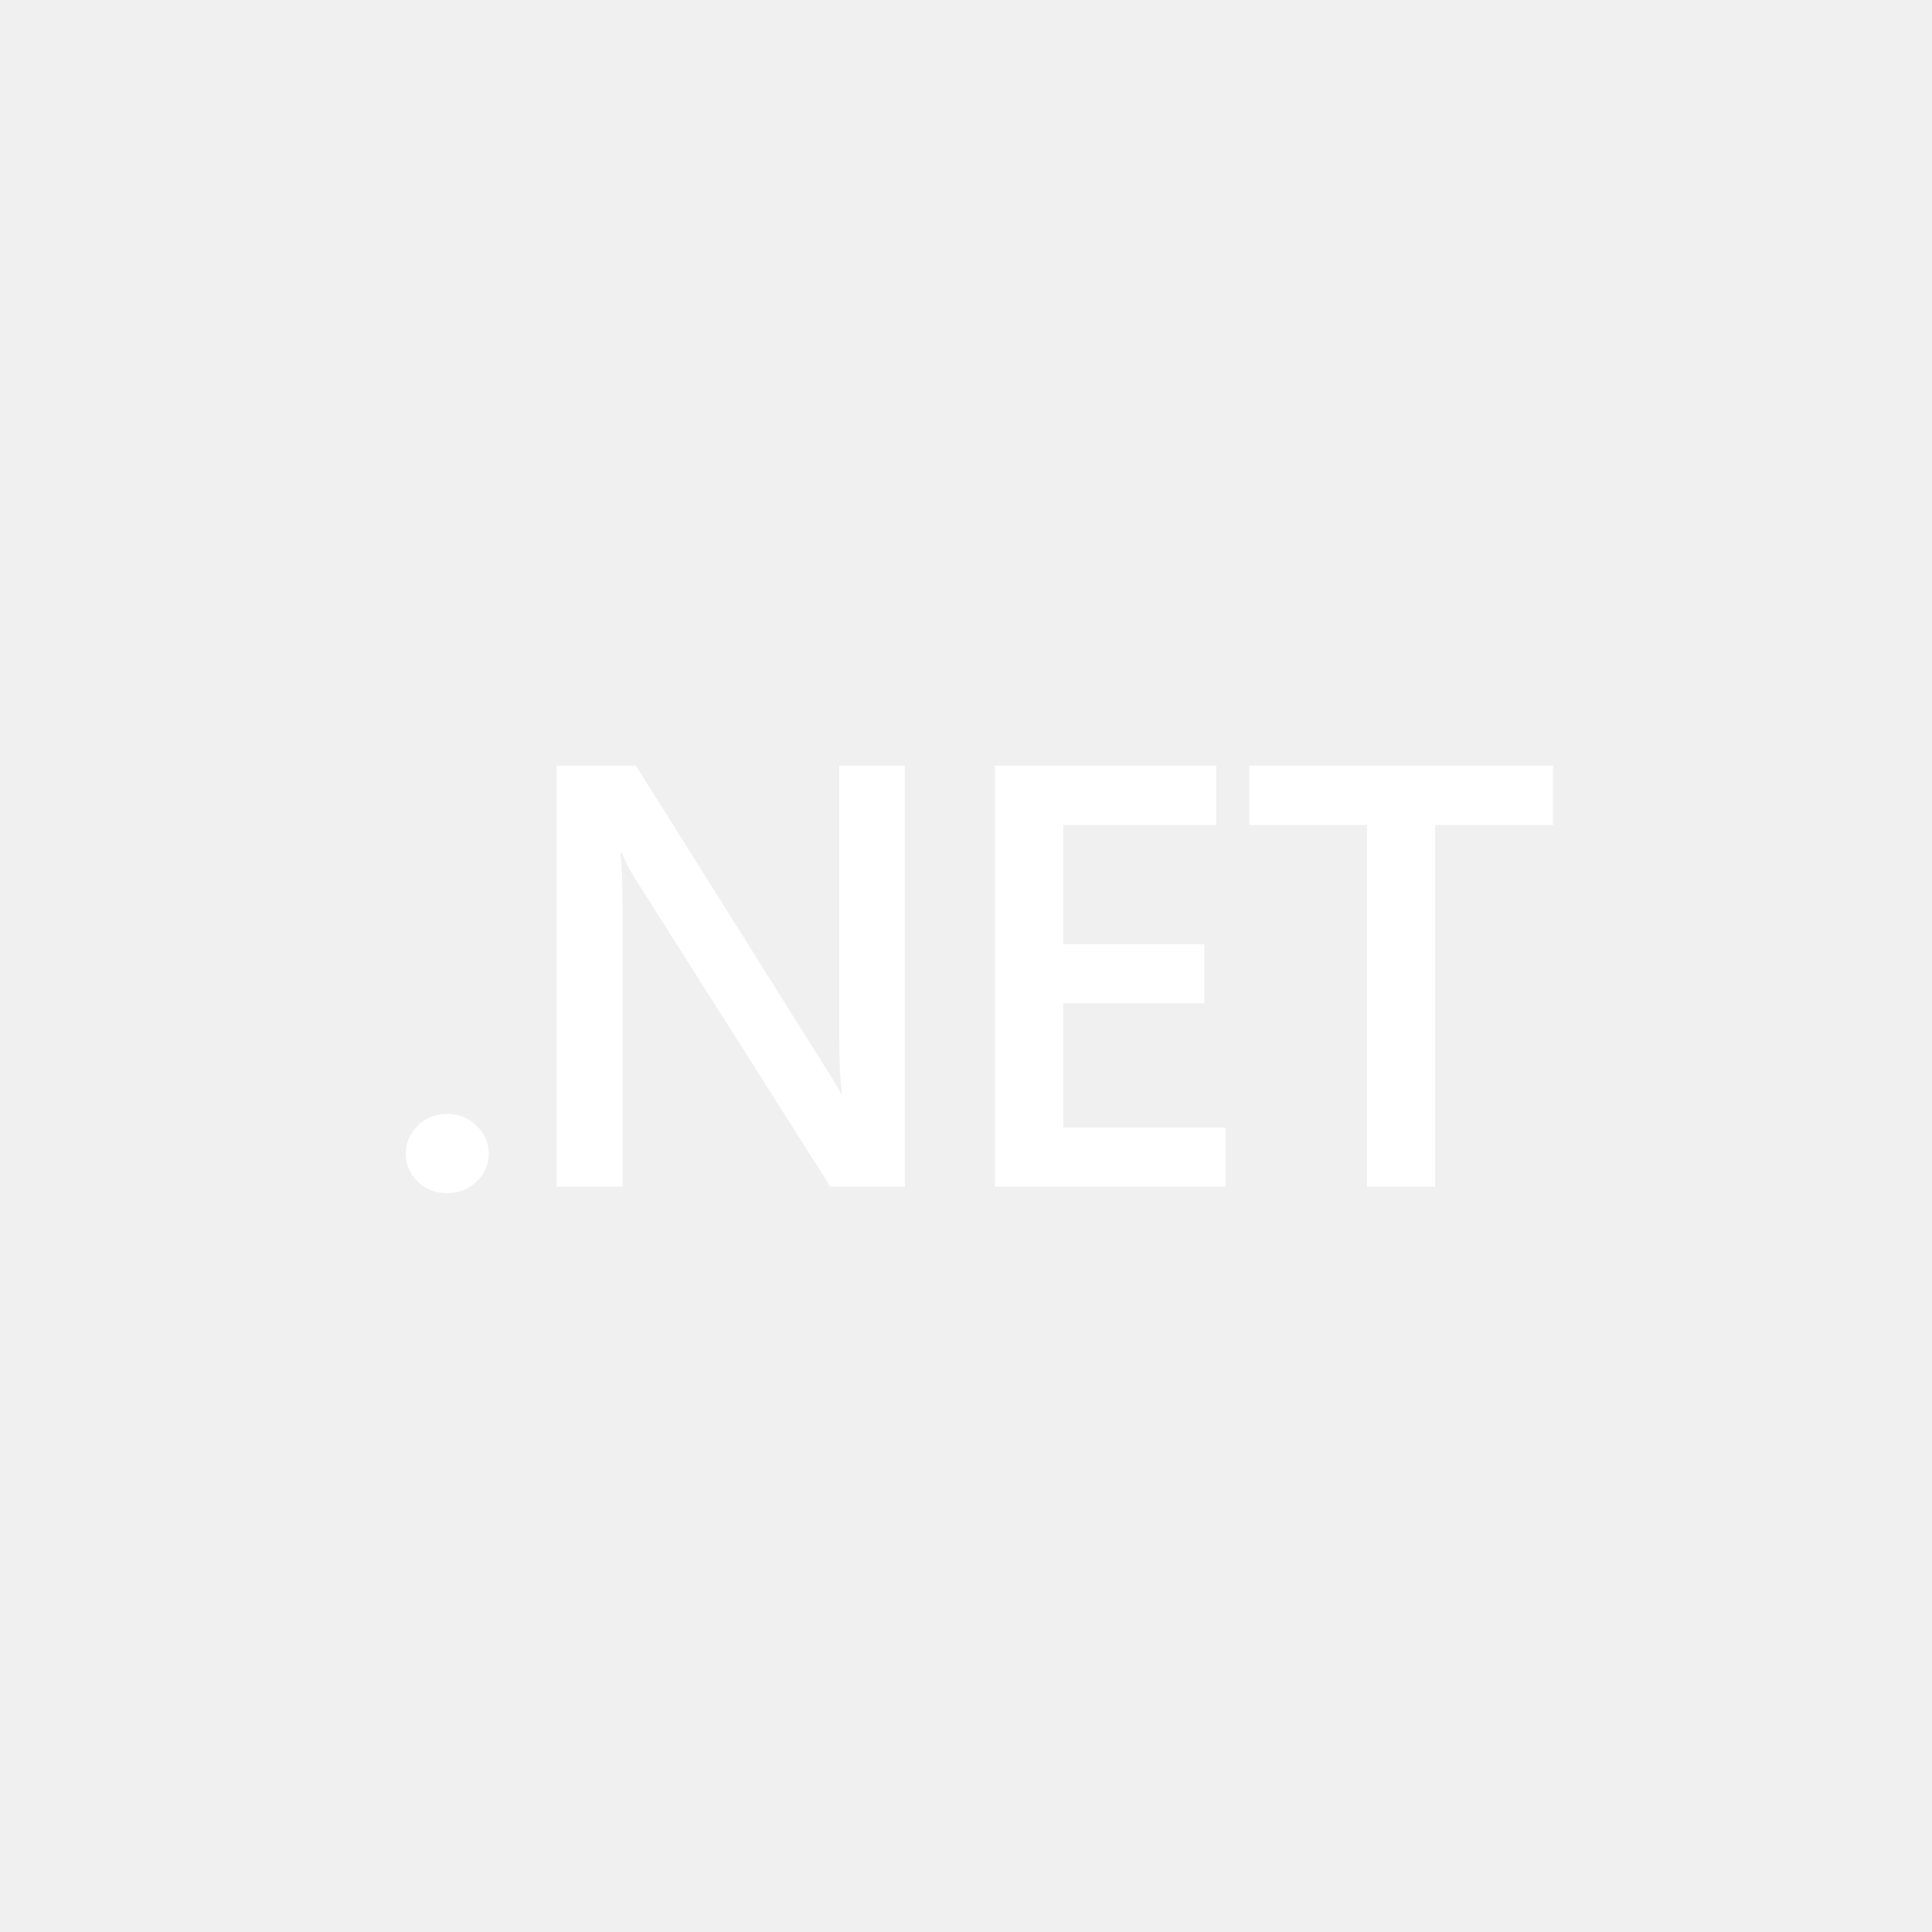
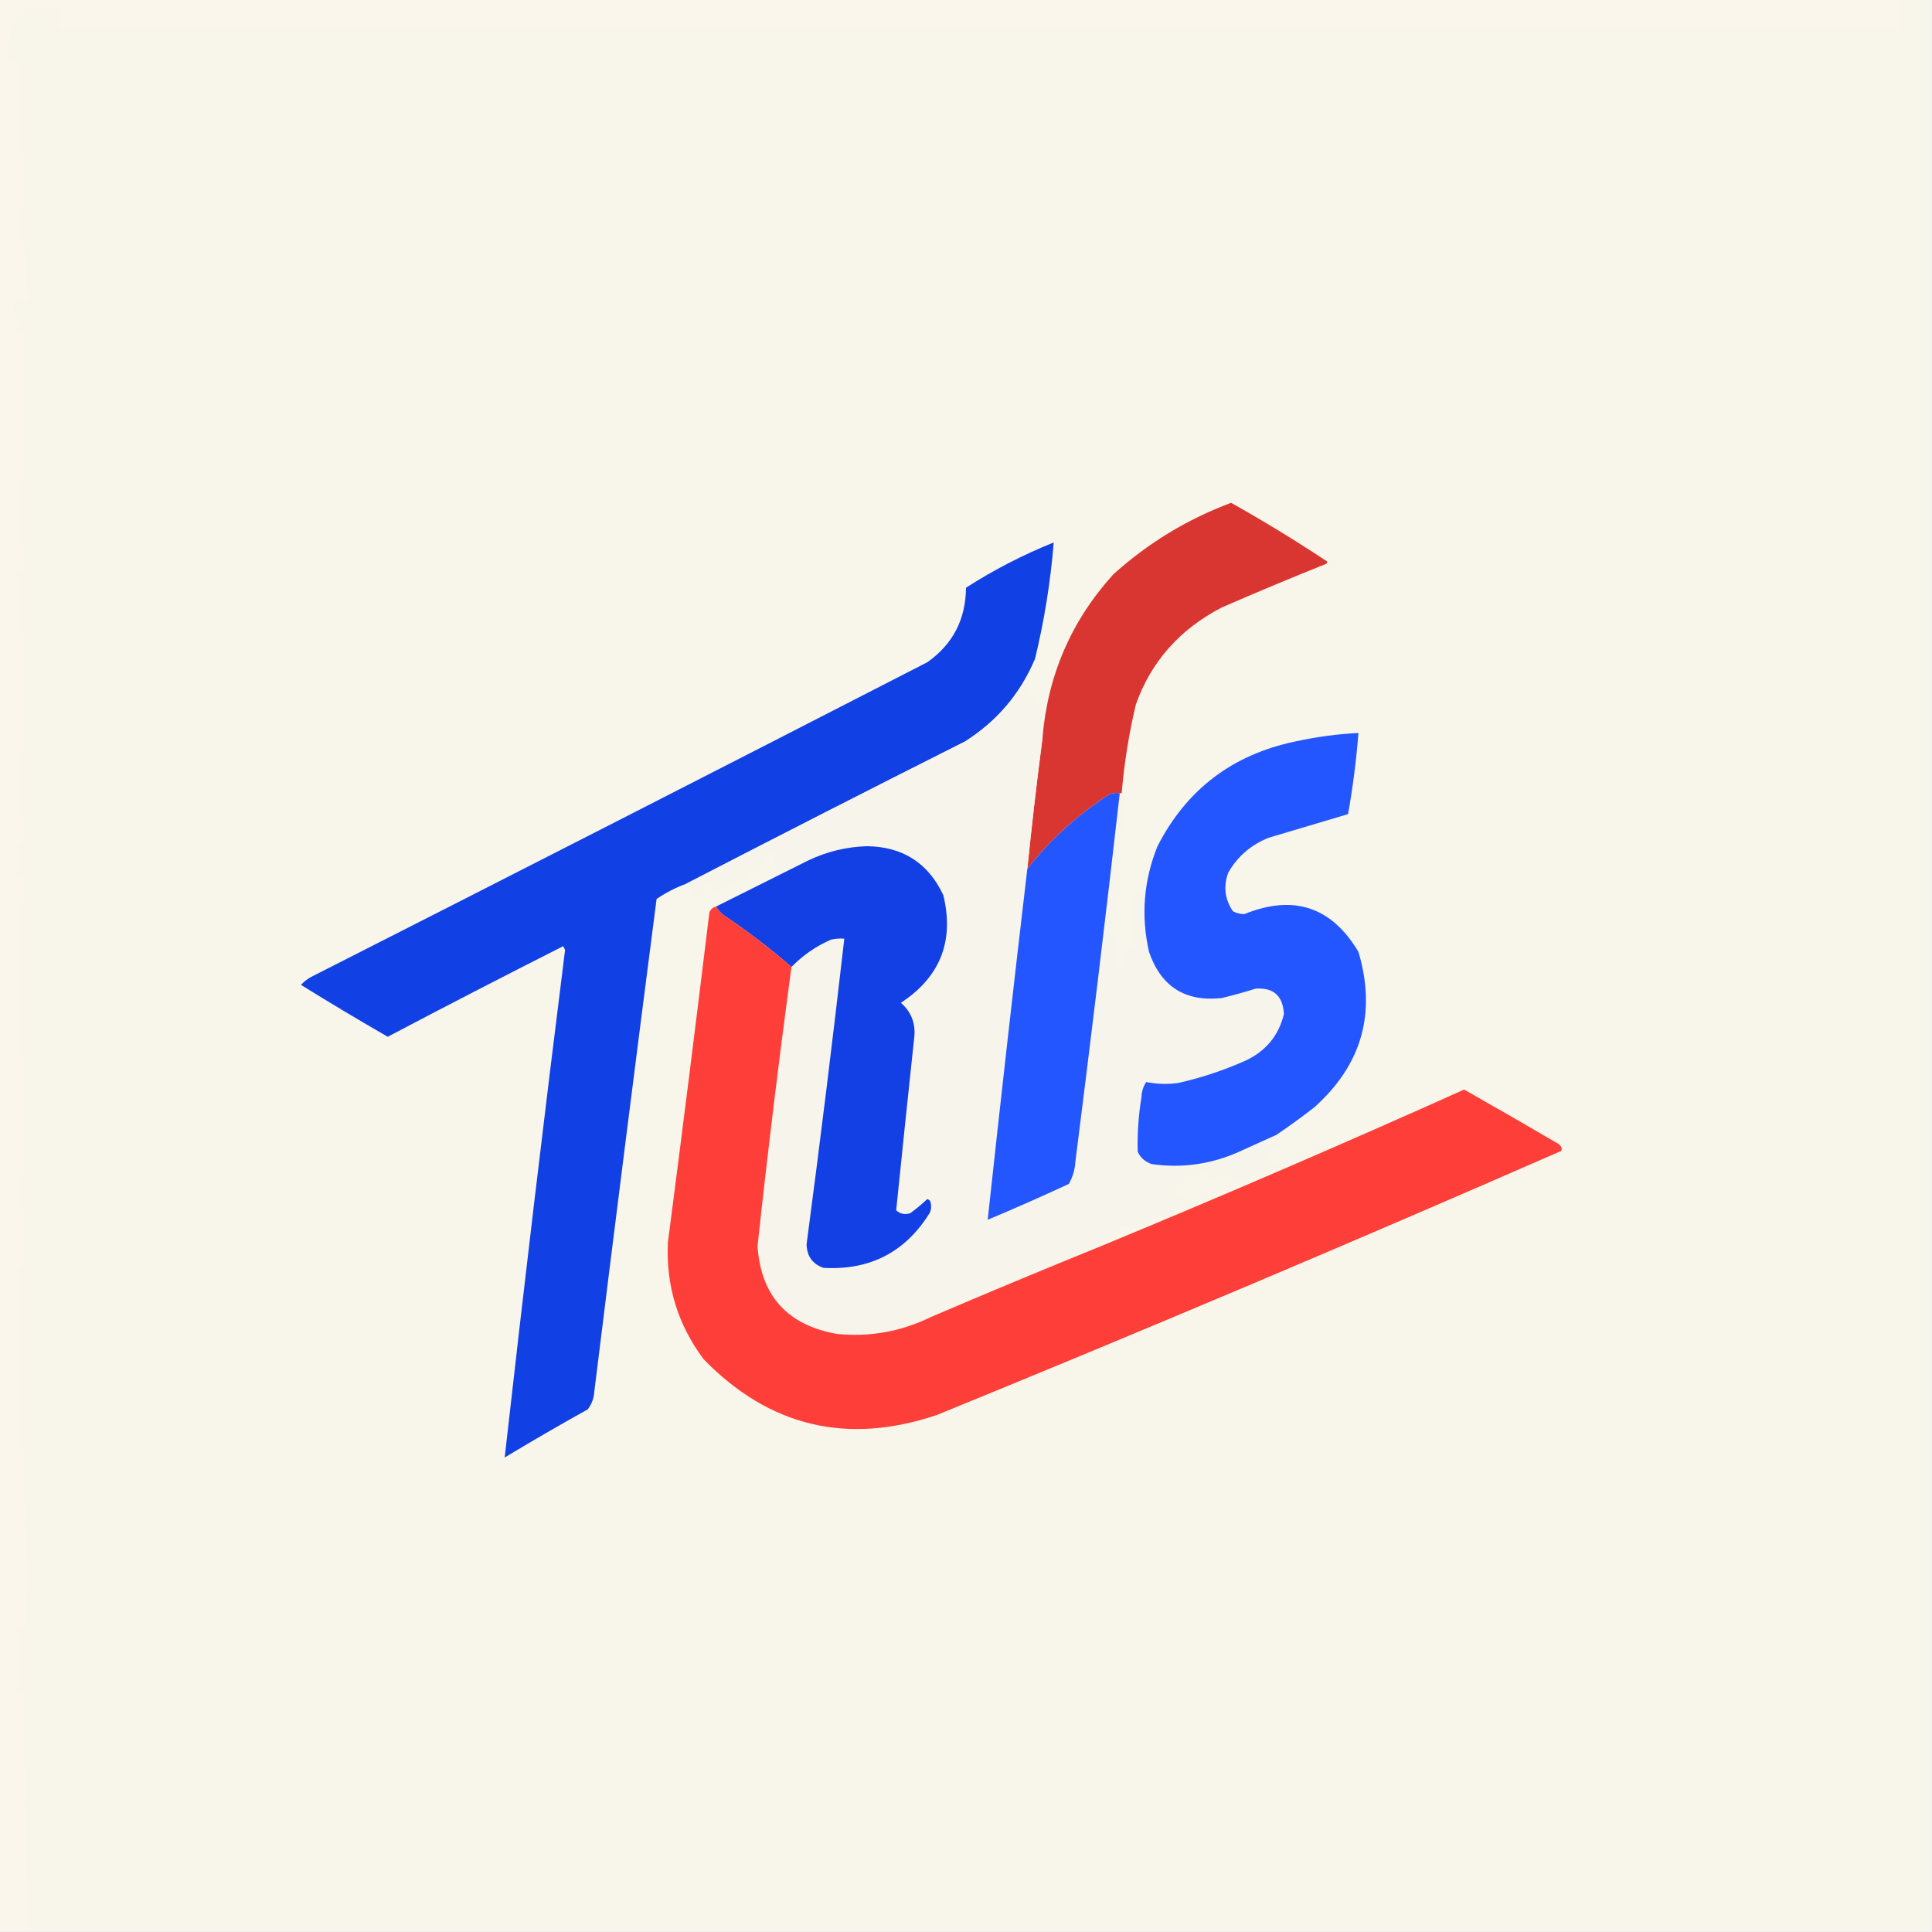
- <svg xmlns="http://www.w3.org/2000/svg" width="456" height="456" viewBox="0 0 456 456" version="1.1" xml:space="preserve" style="fill-rule:evenodd;clip-rule:evenodd;stroke-linejoin:round;stroke-miterlimit:2;">
-   <path d="m 105.5,281.609 c -2.703,0 -5.001,-0.9 -6.893,-2.702 -1.892,-1.848 -2.838,-4.042 -2.838,-6.582 0,-2.587 0.946,-4.804 2.838,-6.652 1.892,-1.848 4.19,-2.772 6.893,-2.772 2.748,0 5.068,0.924 6.96,2.772 1.937,1.848 2.906,4.064 2.906,6.652 0,2.54 -0.968,4.734 -2.906,6.582 -1.892,1.802 -4.212,2.702 -6.96,2.702 z" style="fill:#ffffff;fill-rule:nonzero;stroke-width:0.838" />
-   <path d="M 213.561,280.084 H 195.99 L 149.7,207.054 c -1.171,-1.848 -2.14,-3.765 -2.906,-5.751 h -0.406 c 0.361,2.125 0.541,6.675 0.541,13.65 v 65.132 h -15.543 v -99.36 h 18.719 l 44.737,71.298 c 1.892,2.957 3.109,4.989 3.649,6.098 h 0.27 c -0.45,-2.632 -0.676,-7.09 -0.676,-13.373 v -64.023 h 15.476 z" style="fill:#ffffff;fill-rule:nonzero;stroke-width:0.838" />
-   <path d="m 289.251,280.084 h -54.401 v -99.36 h 52.238 v 13.997 h -36.154 v 28.131 h 33.316 v 13.927 h -33.316 v 29.378 h 38.316 z" style="fill:#ffffff;fill-rule:nonzero;stroke-width:0.838" />
-   <path d="M 366.565,194.721 H 338.722 v 85.363 h -16.084 v -85.363 h -27.775 v -13.997 h 71.701 z" style="fill:#ffffff;fill-rule:nonzero;stroke-width:0.838" />
+ <svg xmlns="http://www.w3.org/2000/svg" version="1.1" width="1024px" height="1024px" style="shape-rendering:geometricPrecision; text-rendering:geometricPrecision; image-rendering:optimizeQuality; fill-rule:evenodd; clip-rule:evenodd">
+   <g>
+     <path style="opacity:1" fill="#faf6ec" d="M -0.5,-0.5 C 335.5,-0.5 671.5,-0.5 1007.5,-0.5C 1007.5,4.833 1007.5,10.167 1007.5,15.5C 682.167,15.5 356.833,15.5 31.5,15.5C 31.5,11.833 31.5,8.167 31.5,4.5C 25.907,4.807 20.407,4.473 15,3.5C 6.708,10.875 3.541,20.208 5.5,31.5C 7.167,31.5 8.833,31.5 10.5,31.5C 10.5,47.5 10.5,63.5 10.5,79.5C 11.5,79.5 12.5,79.5 13.5,79.5C 13.5,90.167 13.5,100.833 13.5,111.5C 12.5,111.5 11.5,111.5 10.5,111.5C 10.5,116.833 10.5,122.167 10.5,127.5C 11.5,127.5 12.5,127.5 13.5,127.5C 13.284,138.24 13.951,148.906 15.5,159.5C 12.833,159.5 10.167,159.5 7.5,159.5C 7.5,162.167 7.5,164.833 7.5,167.5C 8.5,167.5 9.5,167.5 10.5,167.5C 10.5,170.167 10.5,172.833 10.5,175.5C 11.5,175.5 12.5,175.5 13.5,175.5C 13.5,202.167 13.5,228.833 13.5,255.5C 12.5,255.5 11.5,255.5 10.5,255.5C 10.5,266.167 10.5,276.833 10.5,287.5C 11.5,287.5 12.5,287.5 13.5,287.5C 13.5,292.833 13.5,298.167 13.5,303.5C 12.5,303.5 11.5,303.5 10.5,303.5C 10.5,314.167 10.5,324.833 10.5,335.5C 11.5,335.5 12.5,335.5 13.5,335.5C 13.5,356.833 13.5,378.167 13.5,399.5C 12.5,399.5 11.5,399.5 10.5,399.5C 10.5,410.167 10.5,420.833 10.5,431.5C 11.5,431.5 12.5,431.5 13.5,431.5C 13.5,436.833 13.5,442.167 13.5,447.5C 12.5,447.5 11.5,447.5 10.5,447.5C 10.5,452.833 10.5,458.167 10.5,463.5C 11.5,463.5 12.5,463.5 13.5,463.5C 13.5,468.833 13.5,474.167 13.5,479.5C 12.5,479.5 11.5,479.5 10.5,479.5C 10.5,506.167 10.5,532.833 10.5,559.5C 11.5,559.5 12.5,559.5 13.5,559.5C 13.5,580.833 13.5,602.167 13.5,623.5C 12.5,623.5 11.5,623.5 10.5,623.5C 10.5,628.833 10.5,634.167 10.5,639.5C 11.5,639.5 12.5,639.5 13.5,639.5C 13.5,650.167 13.5,660.833 13.5,671.5C 12.5,671.5 11.5,671.5 10.5,671.5C 10.5,703.5 10.5,735.5 10.5,767.5C 11.5,767.5 12.5,767.5 13.5,767.5C 13.001,791.541 13.668,815.541 15.5,839.5C 14.172,847.452 13.506,855.452 13.5,863.5C 12.5,863.5 11.5,863.5 10.5,863.5C 10.5,874.167 10.5,884.833 10.5,895.5C 11.5,895.5 12.5,895.5 13.5,895.5C 13.142,938.19 13.808,980.857 15.5,1023.5C 10.167,1023.5 4.833,1023.5 -0.5,1023.5C -0.5,682.167 -0.5,340.833 -0.5,-0.5 Z" />
+   </g>
+   <g>
+     <path style="opacity:1" fill="#f8f6ea" d="M 1007.5,-0.5 C 1012.83,-0.5 1018.17,-0.5 1023.5,-0.5C 1023.5,340.833 1023.5,682.167 1023.5,1023.5C 687.5,1023.5 351.5,1023.5 15.5,1023.5C 13.808,980.857 13.142,938.19 13.5,895.5C 12.5,895.5 11.5,895.5 10.5,895.5C 10.5,884.833 10.5,874.167 10.5,863.5C 11.5,863.5 12.5,863.5 13.5,863.5C 13.506,855.452 14.172,847.452 15.5,839.5C 13.668,815.541 13.001,791.541 13.5,767.5C 12.5,767.5 11.5,767.5 10.5,767.5C 10.5,735.5 10.5,703.5 10.5,671.5C 11.5,671.5 12.5,671.5 13.5,671.5C 13.5,660.833 13.5,650.167 13.5,639.5C 12.5,639.5 11.5,639.5 10.5,639.5C 10.5,634.167 10.5,628.833 10.5,623.5C 11.5,623.5 12.5,623.5 13.5,623.5C 13.5,602.167 13.5,580.833 13.5,559.5C 12.5,559.5 11.5,559.5 10.5,559.5C 10.5,532.833 10.5,506.167 10.5,479.5C 11.5,479.5 12.5,479.5 13.5,479.5C 13.5,474.167 13.5,468.833 13.5,463.5C 12.5,463.5 11.5,463.5 10.5,463.5C 10.5,458.167 10.5,452.833 10.5,447.5C 11.5,447.5 12.5,447.5 13.5,447.5C 13.5,442.167 13.5,436.833 13.5,431.5C 12.5,431.5 11.5,431.5 10.5,431.5C 10.5,420.833 10.5,410.167 10.5,399.5C 11.5,399.5 12.5,399.5 13.5,399.5C 13.5,378.167 13.5,356.833 13.5,335.5C 12.5,335.5 11.5,335.5 10.5,335.5C 10.5,324.833 10.5,314.167 10.5,303.5C 11.5,303.5 12.5,303.5 13.5,303.5C 13.5,298.167 13.5,292.833 13.5,287.5C 12.5,287.5 11.5,287.5 10.5,287.5C 10.5,276.833 10.5,266.167 10.5,255.5C 11.5,255.5 12.5,255.5 13.5,255.5C 13.5,228.833 13.5,202.167 13.5,175.5C 12.5,175.5 11.5,175.5 10.5,175.5C 10.5,172.833 10.5,170.167 10.5,167.5C 9.5,167.5 8.5,167.5 7.5,167.5C 7.5,164.833 7.5,162.167 7.5,159.5C 10.167,159.5 12.833,159.5 15.5,159.5C 13.951,148.906 13.284,138.24 13.5,127.5C 12.5,127.5 11.5,127.5 10.5,127.5C 10.5,122.167 10.5,116.833 10.5,111.5C 11.5,111.5 12.5,111.5 13.5,111.5C 13.5,100.833 13.5,90.167 13.5,79.5C 12.5,79.5 11.5,79.5 10.5,79.5C 10.5,63.5 10.5,47.5 10.5,31.5C 8.833,31.5 7.167,31.5 5.5,31.5C 3.541,20.208 6.708,10.875 15,3.5C 20.407,4.473 25.907,4.807 31.5,4.5C 31.5,8.167 31.5,11.833 31.5,15.5C 356.833,15.5 682.167,15.5 1007.5,15.5C 1007.5,10.167 1007.5,4.833 1007.5,-0.5 Z" />
+   </g>
+   <g>
+     <path style="opacity:1" fill="#d93631" d="M 594.5,420.5 C 594.167,420.5 593.833,420.5 593.5,420.5C 591.229,419.946 588.896,420.446 586.5,422C 570.401,432.601 556.401,445.435 544.5,460.5C 546.839,437.464 549.506,414.464 552.5,391.5C 555.224,358.122 567.724,329.122 590,304.5C 608.349,287.901 629.183,275.235 652.5,266.5C 669.562,276.071 686.229,286.238 702.5,297C 703.833,297.667 703.833,298.333 702.5,299C 684.022,306.408 665.688,314.075 647.5,322C 625.196,333.591 610.03,350.758 602,373.5C 598.336,388.985 595.836,404.652 594.5,420.5 Z" />
+   </g>
+   <g>
+     <path style="opacity:1" fill="#1140e4" d="M 548.5,349.5 C 540.759,367.754 528.425,382.254 511.5,393C 461.95,417.941 412.616,443.108 363.5,468.5C 357.995,470.503 352.828,473.169 348,476.5C 336.757,563.446 325.757,650.446 315,737.5C 314.813,741.039 313.646,744.205 311.5,747C 296.67,755.247 282.003,763.747 267.5,772.5C 277.569,682.883 288.236,593.217 299.5,503.5C 299.167,502.833 298.833,502.167 298.5,501.5C 267.343,517.245 236.343,533.245 205.5,549.5C 190.034,540.598 174.7,531.432 159.5,522C 160.984,520.426 162.651,519.093 164.5,518C 273.594,462.619 382.594,406.953 491.5,351C 505.031,341.442 511.864,328.275 512,311.5C 526.702,302.065 542.202,294.065 558.5,287.5C 556.797,308.471 553.463,329.137 548.5,349.5 Z" />
+   </g>
+   <g>
+     <path style="opacity:1" fill="#f7f5eb" d="M 548.5,349.5 C 547.606,352.546 547.439,355.546 548,358.5C 547.549,356.071 546.715,355.904 545.5,358C 545.47,361.966 545.636,366.133 546,370.5C 546.333,369.833 546.667,369.167 547,368.5C 547.833,370.167 548.667,371.833 549.5,373.5C 550.274,374.711 551.107,374.711 552,373.5C 552.167,374 552.333,374.5 552.5,375C 551.214,380.642 551.214,386.142 552.5,391.5C 549.506,414.464 546.839,437.464 544.5,460.5C 537.192,522.607 530.192,584.607 523.5,646.5C 537.92,640.458 552.254,634.125 566.5,627.5C 568.588,623.822 569.755,619.822 570,615.5C 578.256,550.541 586.09,485.541 593.5,420.5C 593.833,420.5 594.167,420.5 594.5,420.5C 595.46,421.283 596.127,422.45 596.5,424C 596.055,425.447 595.388,426.78 594.5,428C 595.457,431.037 596.123,434.204 596.5,437.5C 595.758,438.287 594.925,438.953 594,439.5C 593.749,447.024 593.249,454.524 592.5,462C 593.403,464.079 594.069,466.246 594.5,468.5C 594.137,472.021 592.804,475.021 590.5,477.5C 591.205,481.001 592.205,484.335 593.5,487.5C 592.5,487.5 591.5,487.5 590.5,487.5C 590.66,485.801 590.494,484.134 590,482.5C 588.204,484.72 588.037,487.054 589.5,489.5C 589.125,491.459 588.459,493.293 587.5,495C 590.064,496.062 591.731,497.896 592.5,500.5C 591.447,505.133 591.281,509.799 592,514.5C 594.749,510.995 596.416,506.995 597,502.5C 598.889,501.903 600.722,501.569 602.5,501.5C 601.675,500.614 600.675,500.281 599.5,500.5C 600.363,492.203 600.53,483.87 600,475.5C 600.333,476.833 600.667,478.167 601,479.5C 601.182,476.774 601.682,474.107 602.5,471.5C 603.192,472.025 603.692,472.692 604,473.5C 606.493,472.666 606.993,470.999 605.5,468.5C 605.725,463.594 607.059,459.094 609.5,455C 609.167,454.667 608.833,454.333 608.5,454C 609.606,452.265 611.272,450.431 613.5,448.5C 606.173,466.689 604.673,485.355 609,504.5C 615.327,522.912 628.16,531.079 647.5,529C 653.553,527.538 659.553,525.871 665.5,524C 675.006,523.334 680.006,527.834 680.5,537.5C 677.751,548.759 671.085,556.926 660.5,562C 648.905,567.198 636.905,571.198 624.5,574C 618.78,574.788 613.114,574.621 607.5,573.5C 605.929,575.882 605.096,578.549 605,581.5C 603.421,591.123 602.754,600.79 603,610.5C 604.587,613.756 607.087,615.923 610.5,617C 626.023,619.211 641.023,617.211 655.5,611C 662.522,607.821 669.522,604.655 676.5,601.5C 674.572,603.474 672.239,604.974 669.5,606C 671.179,606.395 672.845,606.228 674.5,605.5C 676.33,605.776 677.997,606.443 679.5,607.5C 676.807,609.041 674.141,610.374 671.5,611.5C 671.281,612.675 671.614,613.675 672.5,614.5C 674.912,615.577 677.246,616.744 679.5,618C 675.716,619.947 671.716,621.28 667.5,622C 666.478,624.316 664.978,624.816 663,623.5C 661.874,624.944 660.374,625.61 658.5,625.5C 654.058,623.706 649.558,623.039 645,623.5C 643.374,624.289 641.874,625.289 640.5,626.5C 639.246,624.741 639.579,623.241 641.5,622C 639.331,621.571 637.331,622.071 635.5,623.5C 631.626,621.532 628.96,622.532 627.5,626.5C 626.311,627.429 624.978,627.762 623.5,627.5C 623.5,629.5 623.5,631.5 623.5,633.5C 624.5,633.5 625.5,633.5 626.5,633.5C 625.491,641.359 621.157,644.859 613.5,644C 609.066,645.63 605.232,648.13 602,651.5C 601.481,650.484 600.647,649.818 599.5,649.5C 597.895,650.43 596.395,650.43 595,649.5C 593.383,650.536 593.216,651.703 594.5,653C 592.064,654.762 589.398,656.096 586.5,657C 584.937,657.759 583.937,658.926 583.5,660.5C 553.407,672.711 523.407,685.211 493.5,698C 477.682,705.764 461.015,708.764 443.5,707C 417.323,702.33 403.323,686.83 401.5,660.5C 406.843,611.077 412.843,561.744 419.5,512.5C 425.518,506.327 432.518,501.493 440.5,498C 442.81,497.503 445.143,497.337 447.5,497.5C 441.326,551.556 434.66,605.556 427.5,659.5C 427.676,665.824 430.676,669.991 436.5,672C 461.268,673.367 480.101,663.534 493,642.5C 493.667,640.5 493.667,638.5 493,636.5C 492.586,636.043 492.086,635.709 491.5,635.5C 488.646,638.188 485.646,640.688 482.5,643C 479.653,643.944 477.153,643.444 475,641.5C 478.08,611.19 481.246,580.857 484.5,550.5C 485.505,542.838 483.171,536.505 477.5,531.5C 498.346,517.803 505.846,498.803 500,474.5C 492.001,457.409 478.501,448.743 459.5,448.5C 448.646,448.84 438.312,451.34 428.5,456C 422.807,458.847 417.14,461.68 411.5,464.5C 411.048,460.837 410.548,457.17 410,453.5C 409,452.833 408,452.167 407,451.5C 406.383,452.449 406.549,453.282 407.5,454C 404.783,454.043 404.116,455.043 405.5,457C 403.799,460.809 400.799,462.476 396.5,462C 395.782,463.987 394.782,465.821 393.5,467.5C 392.707,467.069 391.873,466.735 391,466.5C 389.105,467.689 387.105,468.689 385,469.5C 384.667,469.167 384.333,468.833 384,468.5C 383.517,469.448 383.351,470.448 383.5,471.5C 378.167,473.5 376.5,471.833 378.5,466.5C 375.661,467.321 373.328,468.987 371.5,471.5C 371.977,472.478 372.643,473.311 373.5,474C 371.783,475.559 369.783,476.392 367.5,476.5C 367.551,474.43 366.885,472.597 365.5,471C 366.943,468.922 366.276,468.089 363.5,468.5C 412.616,443.108 461.95,417.941 511.5,393C 528.425,382.254 540.759,367.754 548.5,349.5 Z" />
+   </g>
+   <g>
+     <path style="opacity:1" fill="#2356fe" d="M 676.5,601.5 C 669.522,604.655 662.522,607.821 655.5,611C 641.023,617.211 626.023,619.211 610.5,617C 607.087,615.923 604.587,613.756 603,610.5C 602.754,600.79 603.421,591.123 605,581.5C 605.096,578.549 605.929,575.882 607.5,573.5C 613.114,574.621 618.78,574.788 624.5,574C 636.905,571.198 648.905,567.198 660.5,562C 671.085,556.926 677.751,548.759 680.5,537.5C 680.006,527.834 675.006,523.334 665.5,524C 659.553,525.871 653.553,527.538 647.5,529C 628.16,531.079 615.327,522.912 609,504.5C 604.673,485.355 606.173,466.689 613.5,448.5C 628.896,418.446 653.23,399.946 686.5,393C 697.713,390.542 708.88,389.042 720,388.5C 718.872,402.899 717.039,417.233 714.5,431.5C 700.527,435.661 686.527,439.828 672.5,444C 663.117,447.725 655.95,453.892 651,462.5C 648.335,469.855 649.168,476.688 653.5,483C 655.366,483.985 657.366,484.485 659.5,484.5C 685.584,473.917 705.751,480.584 720,504.5C 729.636,536.93 721.803,564.43 696.5,587C 689.943,592.1 683.276,596.933 676.5,601.5 Z" />
+   </g>
+   <g>
+     <path style="opacity:1" fill="#2356fe" d="M 593.5,420.5 C 586.09,485.541 578.256,550.541 570,615.5C 569.755,619.822 568.588,623.822 566.5,627.5C 552.254,634.125 537.92,640.458 523.5,646.5C 530.192,584.607 537.192,522.607 544.5,460.5C 556.401,445.435 570.401,432.601 586.5,422C 588.896,420.446 591.229,419.946 593.5,420.5 Z" />
+   </g>
+   <g>
+     <path style="opacity:1" fill="#1240e4" d="M 419.5,512.5 C 408.108,502.626 396.108,493.46 383.5,485C 381.808,483.693 380.475,482.193 379.5,480.5C 390.14,475.18 400.807,469.847 411.5,464.5C 417.14,461.68 422.807,458.847 428.5,456C 438.312,451.34 448.646,448.84 459.5,448.5C 478.501,448.743 492.001,457.409 500,474.5C 505.846,498.803 498.346,517.803 477.5,531.5C 483.171,536.505 485.505,542.838 484.5,550.5C 481.246,580.857 478.08,611.19 475,641.5C 477.153,643.444 479.653,643.944 482.5,643C 485.646,640.688 488.646,638.188 491.5,635.5C 492.086,635.709 492.586,636.043 493,636.5C 493.667,638.5 493.667,640.5 493,642.5C 480.101,663.534 461.268,673.367 436.5,672C 430.676,669.991 427.676,665.824 427.5,659.5C 434.66,605.556 441.326,551.556 447.5,497.5C 445.143,497.337 442.81,497.503 440.5,498C 432.518,501.493 425.518,506.327 419.5,512.5 Z" />
+   </g>
+   <g>
+     <path style="opacity:1" fill="#fe3e39" d="M 379.5,480.5 C 380.475,482.193 381.808,483.693 383.5,485C 396.108,493.46 408.108,502.626 419.5,512.5C 412.843,561.744 406.843,611.077 401.5,660.5C 403.323,686.83 417.323,702.33 443.5,707C 461.015,708.764 477.682,705.764 493.5,698C 523.407,685.211 553.407,672.711 583.5,660.5C 648.063,633.803 712.23,606.136 776,577.5C 792.582,586.874 809.082,596.374 825.5,606C 827.394,607.101 828.061,608.434 827.5,610C 717.813,658.013 607.48,704.679 496.5,750C 448.943,765.984 407.776,756.15 373,720.5C 359.247,702.166 352.914,681.5 354,658.5C 361.579,600.201 368.912,541.868 376,483.5C 376.72,481.944 377.887,480.944 379.5,480.5 Z" />
+   </g>
</svg>
